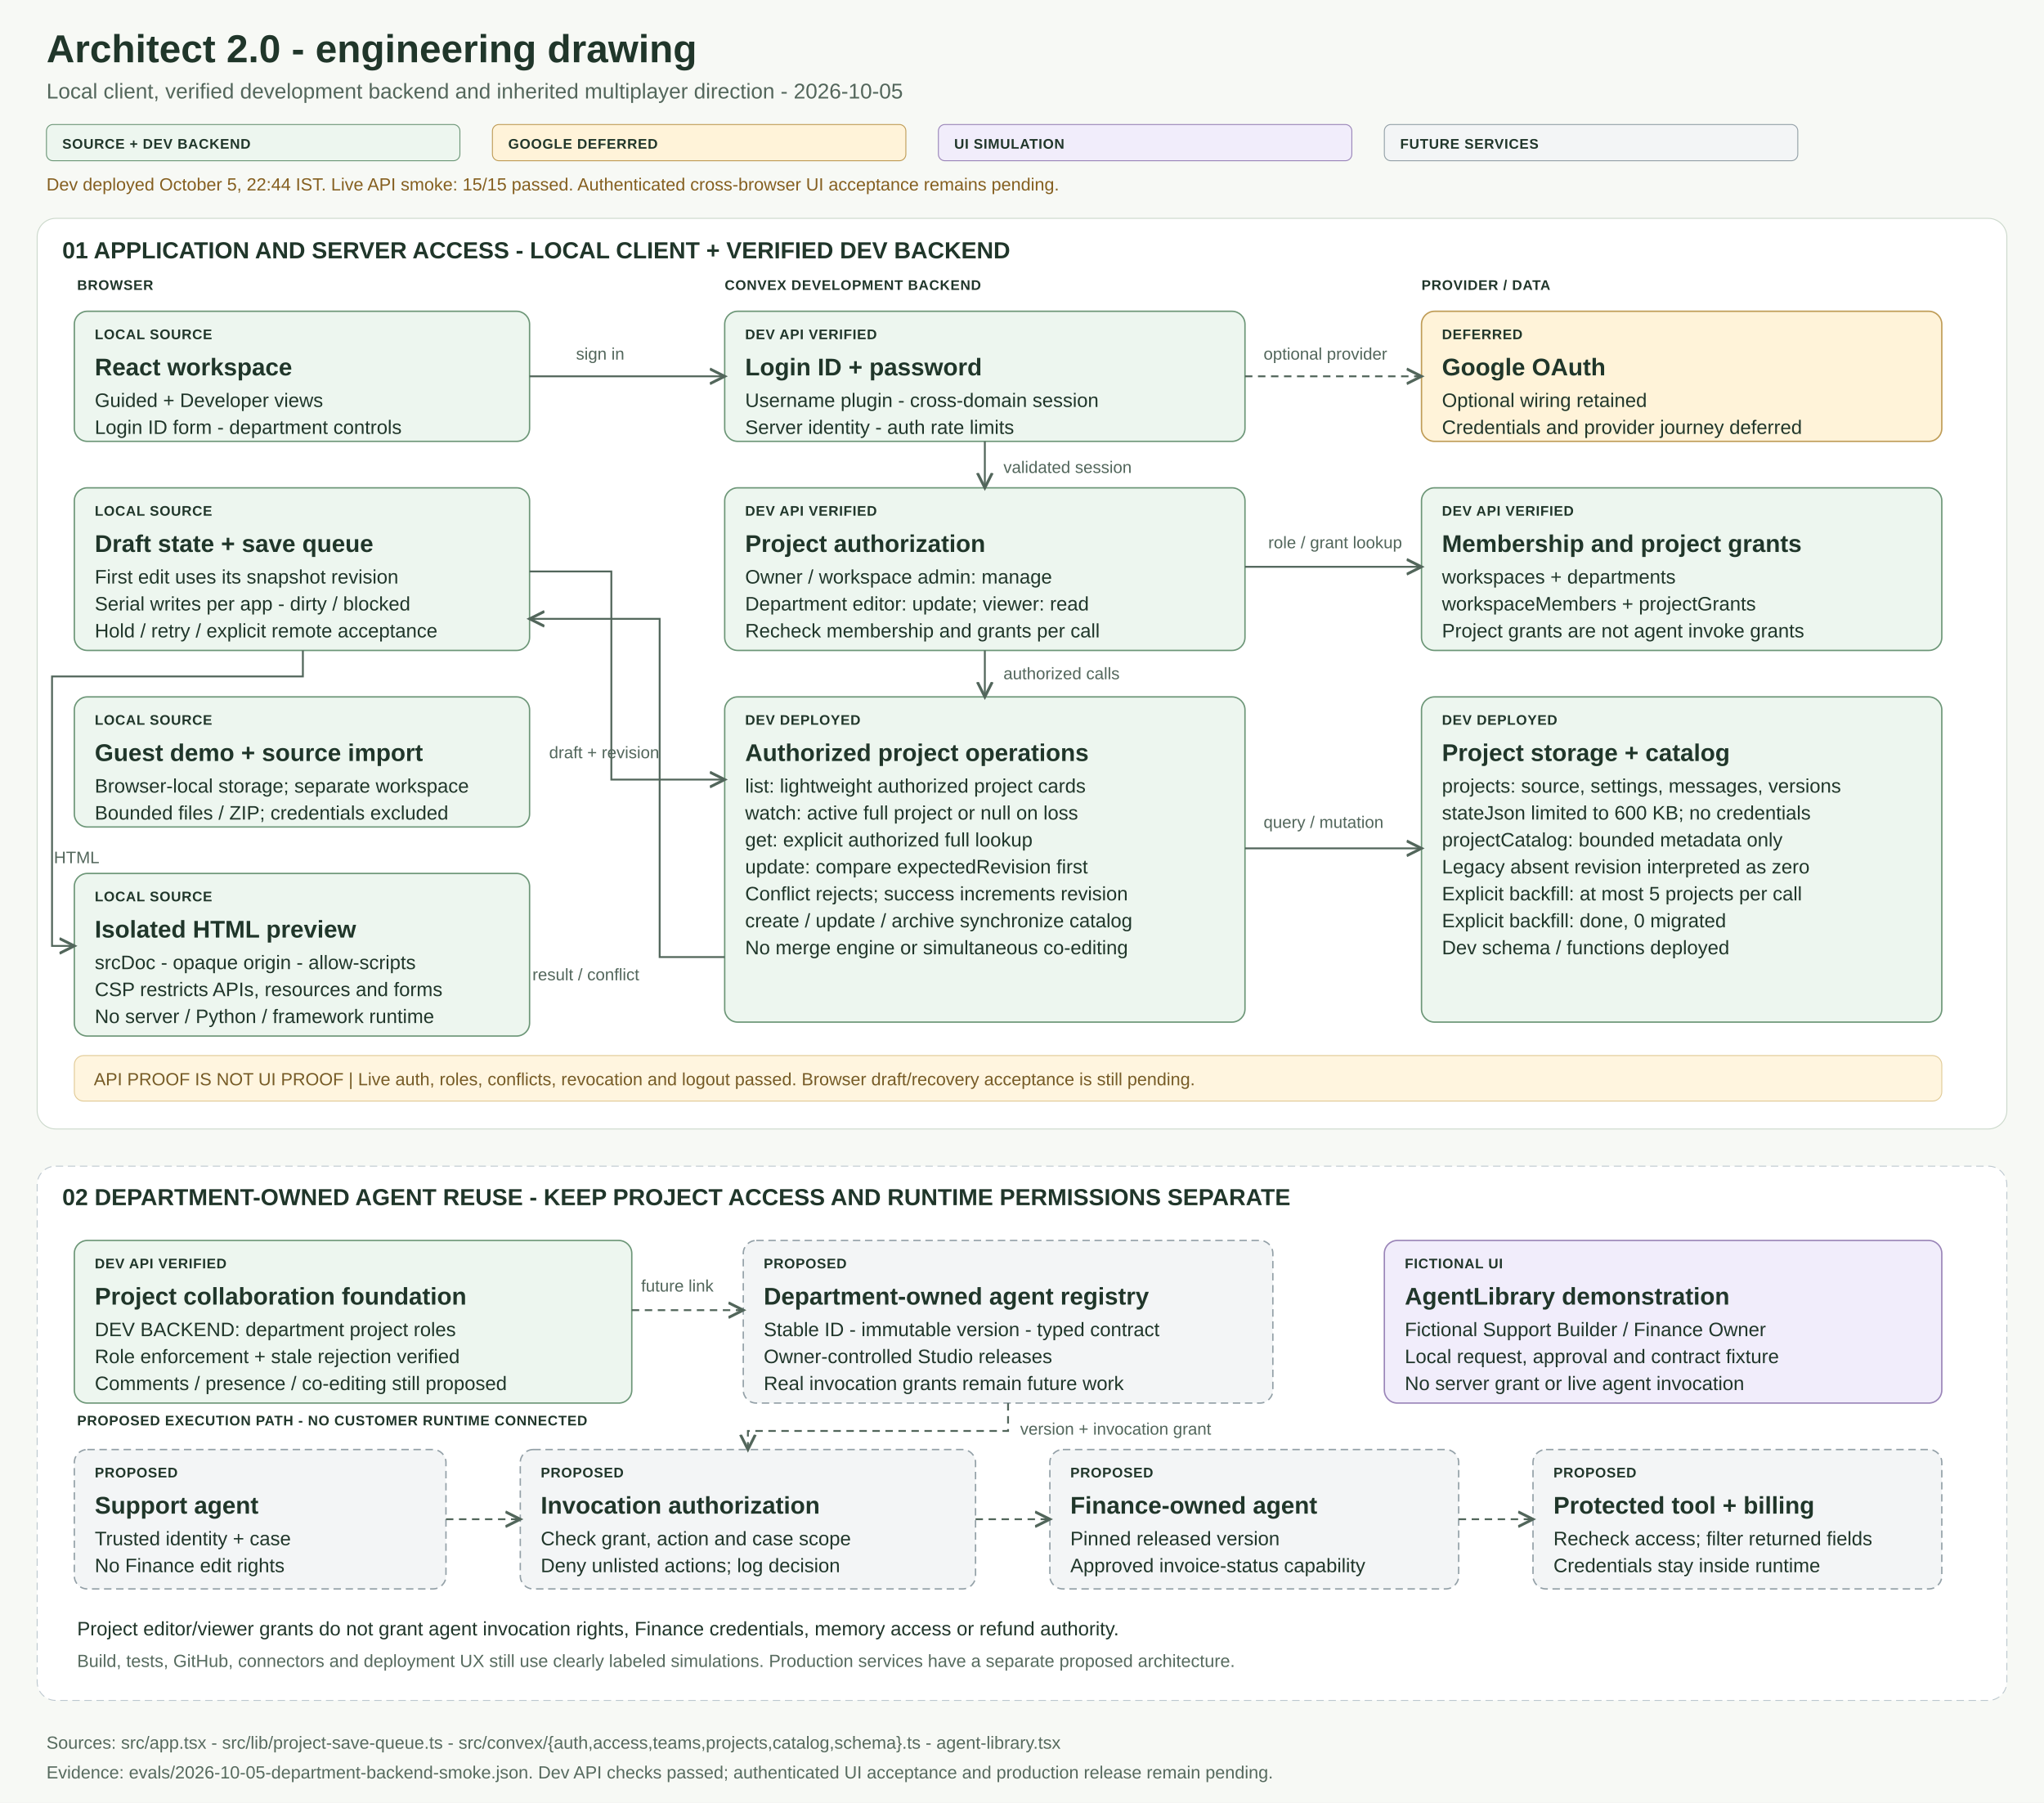
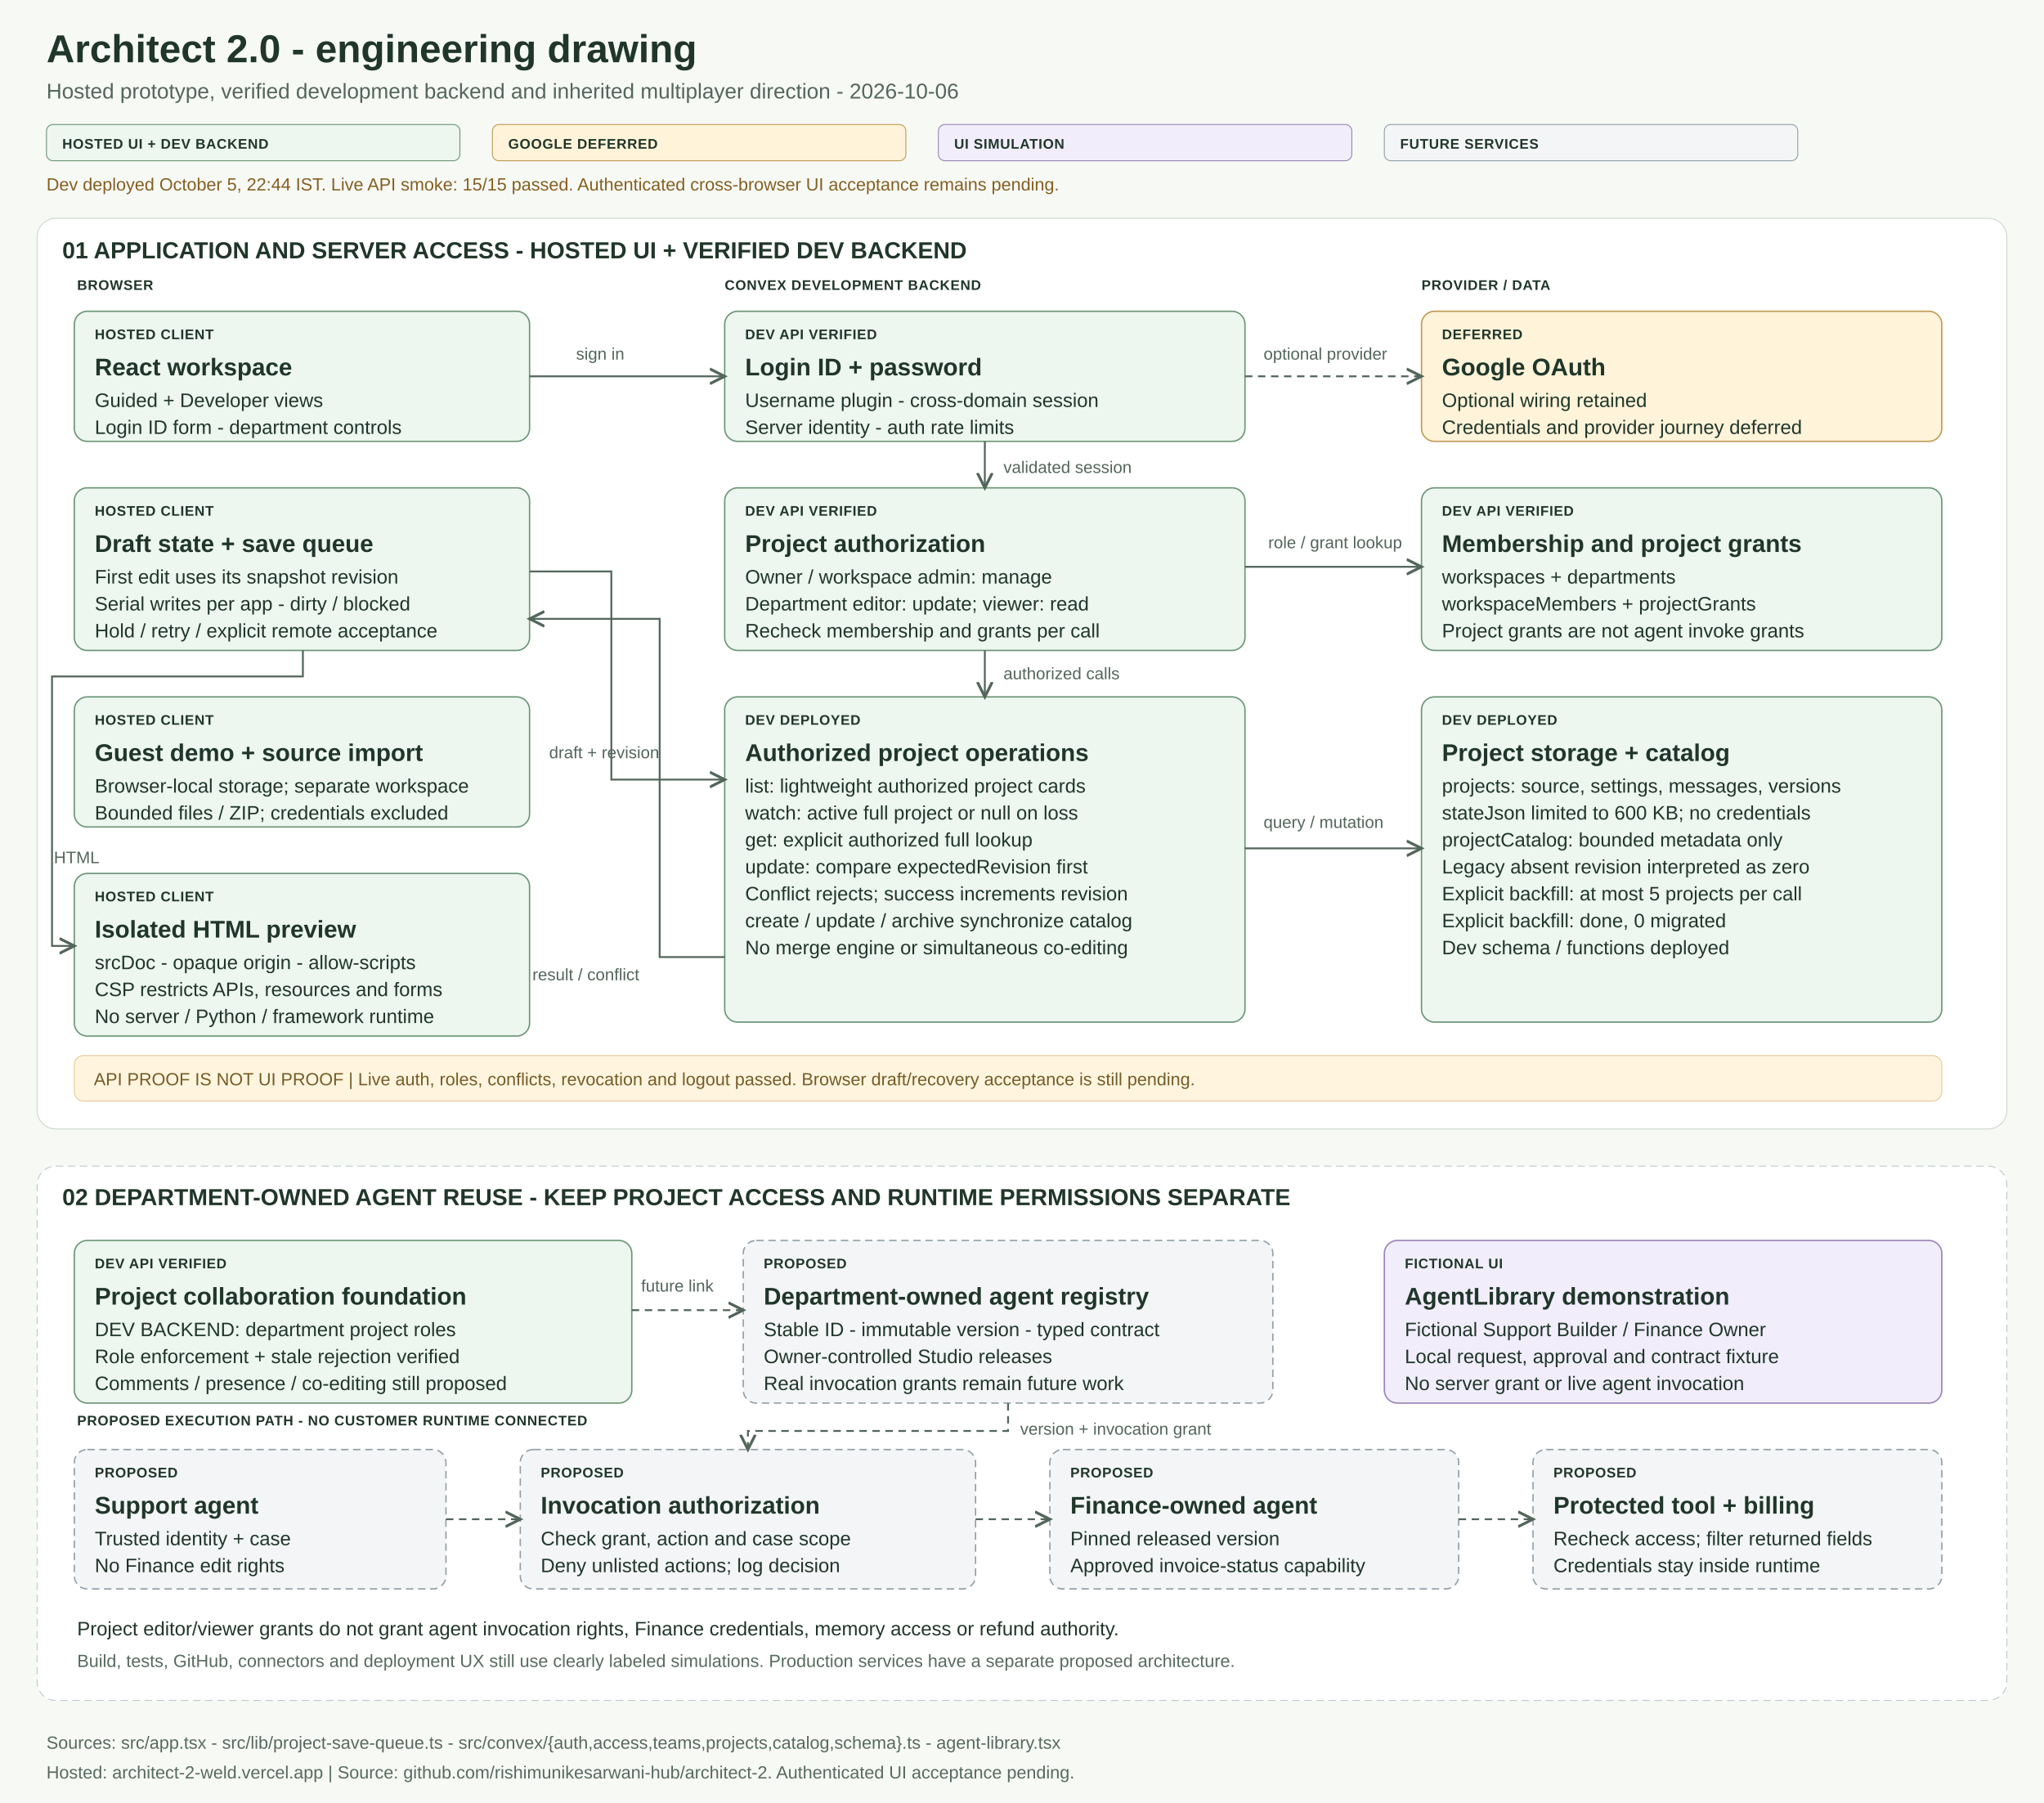
<svg xmlns="http://www.w3.org/2000/svg" width="2200" height="1940" viewBox="0 0 2200 1940" role="img" aria-labelledby="title desc">
  <defs>
    <marker id="arrow" markerWidth="10" markerHeight="10" refX="8" refY="5" orient="auto">
      <path d="M0 1 L8 5 L0 9" fill="none" stroke="#52665b" stroke-width="1.5" />
    </marker>
    <style>text{font-family:'Segoe UI',Arial,sans-serif;fill:#20362a}.title{font-size:42px;font-weight:700}.subtitle{font-size:23px;fill:#53665b}.section{font-size:25px;font-weight:700}.node-title{font-size:26px;font-weight:650}.body{font-size:21px}.small{font-size:19px;fill:#566a5e}.tag{font-size:15px;font-weight:700;letter-spacing:.6px}.label{font-size:18px;fill:#52665b}.edge{fill:none;stroke:#52665b;stroke-width:2;marker-end:url(#arrow)}.future{stroke-dasharray:8 6}</style>
  </defs>
  <rect width="2200" height="1940" fill="#f7f9f5" />
  <text x="50" y="67" class="title">Architect 2.0 - engineering drawing</text>
-   <text x="50" y="106" class="subtitle">Local client, verified development backend and inherited multiplayer direction - 2026-10-05</text>
+   <text x="50" y="106" class="subtitle">Hosted prototype, verified development backend and inherited multiplayer direction - 2026-10-06</text>
  <rect x="50" y="134" width="445" height="39" rx="7" fill="#edf6ef" stroke="#6c9677" />
-   <text x="67" y="160" class="tag">SOURCE + DEV BACKEND</text>
+   <text x="67" y="160" class="tag">HOSTED UI + DEV BACKEND</text>
  <rect x="530" y="134" width="445" height="39" rx="7" fill="#fff3d9" stroke="#bf9c56" />
  <text x="547" y="160" class="tag">GOOGLE DEFERRED</text>
  <rect x="1010" y="134" width="445" height="39" rx="7" fill="#f1edfb" stroke="#9a85b8" />
  <text x="1027" y="160" class="tag">UI SIMULATION</text>
  <rect x="1490" y="134" width="445" height="39" rx="7" fill="#f3f5f6" stroke="#93a0a7" />
  <text x="1507" y="160" class="tag">FUTURE SERVICES</text>
  <text x="50" y="205" class="small" style="fill:#855f20">Dev deployed October 5, 22:44 IST. Live API smoke: 15/15 passed. Authenticated cross-browser UI acceptance remains pending.</text>
  <rect x="40" y="235" width="2120" height="980" rx="20" fill="#ffffff" stroke="#cbd8cb" />
-   <text x="67" y="278" class="section">01  APPLICATION AND SERVER ACCESS - LOCAL CLIENT + VERIFIED DEV BACKEND</text>
+   <text x="67" y="278" class="section">01  APPLICATION AND SERVER ACCESS - HOSTED UI + VERIFIED DEV BACKEND</text>
  <text x="83" y="312" class="tag">BROWSER</text>
  <text x="780" y="312" class="tag">CONVEX DEVELOPMENT BACKEND</text>
  <text x="1530" y="312" class="tag">PROVIDER / DATA</text>
  <rect x="80" y="335" width="490" height="140" rx="14" fill="#edf6ef" stroke="#6c9677" stroke-width="1.5" />
-   <text x="102" y="365" class="tag">LOCAL SOURCE</text>
+   <text x="102" y="365" class="tag">HOSTED CLIENT</text>
  <text x="102" y="404" class="node-title">React workspace</text>
  <text x="102" y="438" class="body">Guided + Developer views</text>
  <text x="102" y="467" class="body">Login ID form - department controls</text>
  <rect x="780" y="335" width="560" height="140" rx="14" fill="#edf6ef" stroke="#6c9677" stroke-width="1.5" />
  <text x="802" y="365" class="tag">DEV API VERIFIED</text>
  <text x="802" y="404" class="node-title">Login ID + password</text>
  <text x="802" y="438" class="body">Username plugin - cross-domain session</text>
  <text x="802" y="467" class="body">Server identity - auth rate limits</text>
  <rect x="1530" y="335" width="560" height="140" rx="14" fill="#fff3d9" stroke="#bf9c56" stroke-width="1.5" />
  <text x="1552" y="365" class="tag">DEFERRED</text>
  <text x="1552" y="404" class="node-title">Google OAuth</text>
  <text x="1552" y="438" class="body">Optional wiring retained</text>
  <text x="1552" y="467" class="body">Credentials and provider journey deferred</text>
  <path d="M570 405 H780" class="edge" />
  <text x="620" y="387" class="label">sign in</text>
  <path d="M1340 405 H1530" class="edge future" />
  <text x="1360" y="387" class="label">optional provider</text>
  <rect x="80" y="525" width="490" height="175" rx="14" fill="#edf6ef" stroke="#6c9677" stroke-width="1.5" />
-   <text x="102" y="555" class="tag">LOCAL SOURCE</text>
+   <text x="102" y="555" class="tag">HOSTED CLIENT</text>
  <text x="102" y="594" class="node-title">Draft state + save queue</text>
  <text x="102" y="628" class="body">First edit uses its snapshot revision</text>
  <text x="102" y="657" class="body">Serial writes per app - dirty / blocked</text>
  <text x="102" y="686" class="body">Hold / retry / explicit remote acceptance</text>
  <rect x="780" y="525" width="560" height="175" rx="14" fill="#edf6ef" stroke="#6c9677" stroke-width="1.5" />
  <text x="802" y="555" class="tag">DEV API VERIFIED</text>
  <text x="802" y="594" class="node-title">Project authorization</text>
  <text x="802" y="628" class="body">Owner / workspace admin: manage</text>
  <text x="802" y="657" class="body">Department editor: update; viewer: read</text>
  <text x="802" y="686" class="body">Recheck membership and grants per call</text>
  <rect x="1530" y="525" width="560" height="175" rx="14" fill="#edf6ef" stroke="#6c9677" stroke-width="1.5" />
  <text x="1552" y="555" class="tag">DEV API VERIFIED</text>
  <text x="1552" y="594" class="node-title">Membership and project grants</text>
  <text x="1552" y="628" class="body">workspaces + departments</text>
  <text x="1552" y="657" class="body">workspaceMembers + projectGrants</text>
  <text x="1552" y="686" class="body">Project grants are not agent invoke grants</text>
  <path d="M1060 475 V525" class="edge" />
  <text x="1080" y="509" class="label">validated session</text>
  <path d="M1340 610 H1530" class="edge" />
  <text x="1365" y="590" class="label">role / grant lookup</text>
  <rect x="80" y="750" width="490" height="140" rx="14" fill="#edf6ef" stroke="#6c9677" stroke-width="1.5" />
-   <text x="102" y="780" class="tag">LOCAL SOURCE</text>
+   <text x="102" y="780" class="tag">HOSTED CLIENT</text>
  <text x="102" y="819" class="node-title">Guest demo + source import</text>
  <text x="102" y="853" class="body">Browser-local storage; separate workspace</text>
  <text x="102" y="882" class="body">Bounded files / ZIP; credentials excluded</text>
  <rect x="80" y="940" width="490" height="175" rx="14" fill="#edf6ef" stroke="#6c9677" stroke-width="1.5" />
-   <text x="102" y="970" class="tag">LOCAL SOURCE</text>
+   <text x="102" y="970" class="tag">HOSTED CLIENT</text>
  <text x="102" y="1009" class="node-title">Isolated HTML preview</text>
  <text x="102" y="1043" class="body">srcDoc - opaque origin - allow-scripts</text>
  <text x="102" y="1072" class="body">CSP restricts APIs, resources and forms</text>
  <text x="102" y="1101" class="body">No server / Python / framework runtime</text>
  <path d="M326 700 V728 H56 V1018 H80" class="edge" />
  <text x="58" y="929" class="label">HTML</text>
  <rect x="780" y="750" width="560" height="350" rx="14" fill="#edf6ef" stroke="#6c9677" stroke-width="1.5" />
  <text x="802" y="780" class="tag">DEV DEPLOYED</text>
  <text x="802" y="819" class="node-title">Authorized project operations</text>
  <text x="802" y="853" class="body">list: lightweight authorized project cards</text>
  <text x="802" y="882" class="body">watch: active full project or null on loss</text>
  <text x="802" y="911" class="body">get: explicit authorized full lookup</text>
  <text x="802" y="940" class="body">update: compare expectedRevision first</text>
  <text x="802" y="969" class="body">Conflict rejects; success increments revision</text>
  <text x="802" y="998" class="body">create / update / archive synchronize catalog</text>
  <text x="802" y="1027" class="body">No merge engine or simultaneous co-editing</text>
  <rect x="1530" y="750" width="560" height="350" rx="14" fill="#edf6ef" stroke="#6c9677" stroke-width="1.5" />
  <text x="1552" y="780" class="tag">DEV DEPLOYED</text>
  <text x="1552" y="819" class="node-title">Project storage + catalog</text>
  <text x="1552" y="853" class="body">projects: source, settings, messages, versions</text>
  <text x="1552" y="882" class="body">stateJson limited to 600 KB; no credentials</text>
  <text x="1552" y="911" class="body">projectCatalog: bounded metadata only</text>
  <text x="1552" y="940" class="body">Legacy absent revision interpreted as zero</text>
  <text x="1552" y="969" class="body">Explicit backfill: at most 5 projects per call</text>
  <text x="1552" y="998" class="body">Explicit backfill: done, 0 migrated</text>
  <text x="1552" y="1027" class="body">Dev schema / functions deployed</text>
  <path d="M1060 700 V750" class="edge" />
  <text x="1080" y="731" class="label">authorized calls</text>
  <path d="M1340 913 H1530" class="edge" />
  <text x="1360" y="891" class="label">query / mutation</text>
  <path d="M570 615 H658 V839 H780" class="edge" />
  <text x="591" y="816" class="label">draft + revision</text>
  <path d="M780 1030 H710 V666 H570" class="edge" />
  <text x="573" y="1055" class="label">result / conflict</text>
  <rect x="80" y="1136" width="2010" height="49" rx="10" fill="#fff5df" stroke="#e0c995" />
  <text x="101" y="1168" class="small" style="fill:#765b26">API PROOF IS NOT UI PROOF  |  Live auth, roles, conflicts, revocation and logout passed. Browser draft/recovery acceptance is still pending.</text>
  <rect x="40" y="1255" width="2120" height="575" rx="20" fill="#ffffff" stroke="#bdc8cf" stroke-dasharray="8 5" />
  <text x="67" y="1297" class="section">02  DEPARTMENT-OWNED AGENT REUSE - KEEP PROJECT ACCESS AND RUNTIME PERMISSIONS SEPARATE</text>
  <rect x="80" y="1335" width="600" height="175" rx="14" fill="#edf6ef" stroke="#6c9677" stroke-width="1.5" />
  <text x="102" y="1365" class="tag">DEV API VERIFIED</text>
  <text x="102" y="1404" class="node-title">Project collaboration foundation</text>
  <text x="102" y="1438" class="body">DEV BACKEND: department project roles</text>
  <text x="102" y="1467" class="body">Role enforcement + stale rejection verified</text>
  <text x="102" y="1496" class="body">Comments / presence / co-editing still proposed</text>
  <rect x="800" y="1335" width="570" height="175" rx="14" fill="#f3f5f6" stroke="#93a0a7" stroke-width="1.5" stroke-dasharray="8 5" />
  <text x="822" y="1365" class="tag">PROPOSED</text>
  <text x="822" y="1404" class="node-title">Department-owned agent registry</text>
  <text x="822" y="1438" class="body">Stable ID - immutable version - typed contract</text>
  <text x="822" y="1467" class="body">Owner-controlled Studio releases</text>
  <text x="822" y="1496" class="body">Real invocation grants remain future work</text>
  <rect x="1490" y="1335" width="600" height="175" rx="14" fill="#f1edfb" stroke="#9a85b8" stroke-width="1.5" />
  <text x="1512" y="1365" class="tag">FICTIONAL UI</text>
  <text x="1512" y="1404" class="node-title">AgentLibrary demonstration</text>
  <text x="1512" y="1438" class="body">Fictional Support Builder / Finance Owner</text>
  <text x="1512" y="1467" class="body">Local request, approval and contract fixture</text>
  <text x="1512" y="1496" class="body">No server grant or live agent invocation</text>
  <path d="M680 1410 H800" class="edge future" />
  <text x="690" y="1390" class="label">future link</text>
  <text x="83" y="1534" class="tag">PROPOSED EXECUTION PATH - NO CUSTOMER RUNTIME CONNECTED</text>
  <rect x="80" y="1560" width="400" height="150" rx="14" fill="#f3f5f6" stroke="#93a0a7" stroke-width="1.5" stroke-dasharray="8 5" />
  <text x="102" y="1590" class="tag">PROPOSED</text>
  <text x="102" y="1629" class="node-title">Support agent</text>
  <text x="102" y="1663" class="body">Trusted identity + case</text>
  <text x="102" y="1692" class="body">No Finance edit rights</text>
  <rect x="560" y="1560" width="490" height="150" rx="14" fill="#f3f5f6" stroke="#93a0a7" stroke-width="1.5" stroke-dasharray="8 5" />
  <text x="582" y="1590" class="tag">PROPOSED</text>
  <text x="582" y="1629" class="node-title">Invocation authorization</text>
  <text x="582" y="1663" class="body">Check grant, action and case scope</text>
  <text x="582" y="1692" class="body">Deny unlisted actions; log decision</text>
  <rect x="1130" y="1560" width="440" height="150" rx="14" fill="#f3f5f6" stroke="#93a0a7" stroke-width="1.5" stroke-dasharray="8 5" />
  <text x="1152" y="1590" class="tag">PROPOSED</text>
  <text x="1152" y="1629" class="node-title">Finance-owned agent</text>
  <text x="1152" y="1663" class="body">Pinned released version</text>
  <text x="1152" y="1692" class="body">Approved invoice-status capability</text>
  <rect x="1650" y="1560" width="440" height="150" rx="14" fill="#f3f5f6" stroke="#93a0a7" stroke-width="1.5" stroke-dasharray="8 5" />
  <text x="1672" y="1590" class="tag">PROPOSED</text>
  <text x="1672" y="1629" class="node-title">Protected tool + billing</text>
  <text x="1672" y="1663" class="body">Recheck access; filter returned fields</text>
  <text x="1672" y="1692" class="body">Credentials stay inside runtime</text>
  <path d="M480 1635 H560" class="edge future" />
  <path d="M1050 1635 H1130" class="edge future" />
  <path d="M1570 1635 H1650" class="edge future" />
  <path d="M1085 1510 V1540 H805 V1560" class="edge future" />
  <text x="1098" y="1544" class="label">version + invocation grant</text>
  <text x="83" y="1760" class="body">Project editor/viewer grants do not grant agent invocation rights, Finance credentials, memory access or refund authority.</text>
  <text x="83" y="1794" class="small">Build, tests, GitHub, connectors and deployment UX still use clearly labeled simulations. Production services have a separate proposed architecture.</text>
  <text x="50" y="1882" class="small">Sources: src/app.tsx - src/lib/project-save-queue.ts - src/convex/{auth,access,teams,projects,catalog,schema}.ts - agent-library.tsx</text>
-   <text x="50" y="1914" class="small">Evidence: evals/2026-10-05-department-backend-smoke.json. Dev API checks passed; authenticated UI acceptance and production release remain pending.</text>
+   <text x="50" y="1914" class="small">Hosted: architect-2-weld.vercel.app | Source: github.com/rishimunikesarwani-hub/architect-2. Authenticated UI acceptance pending.</text>
</svg>
